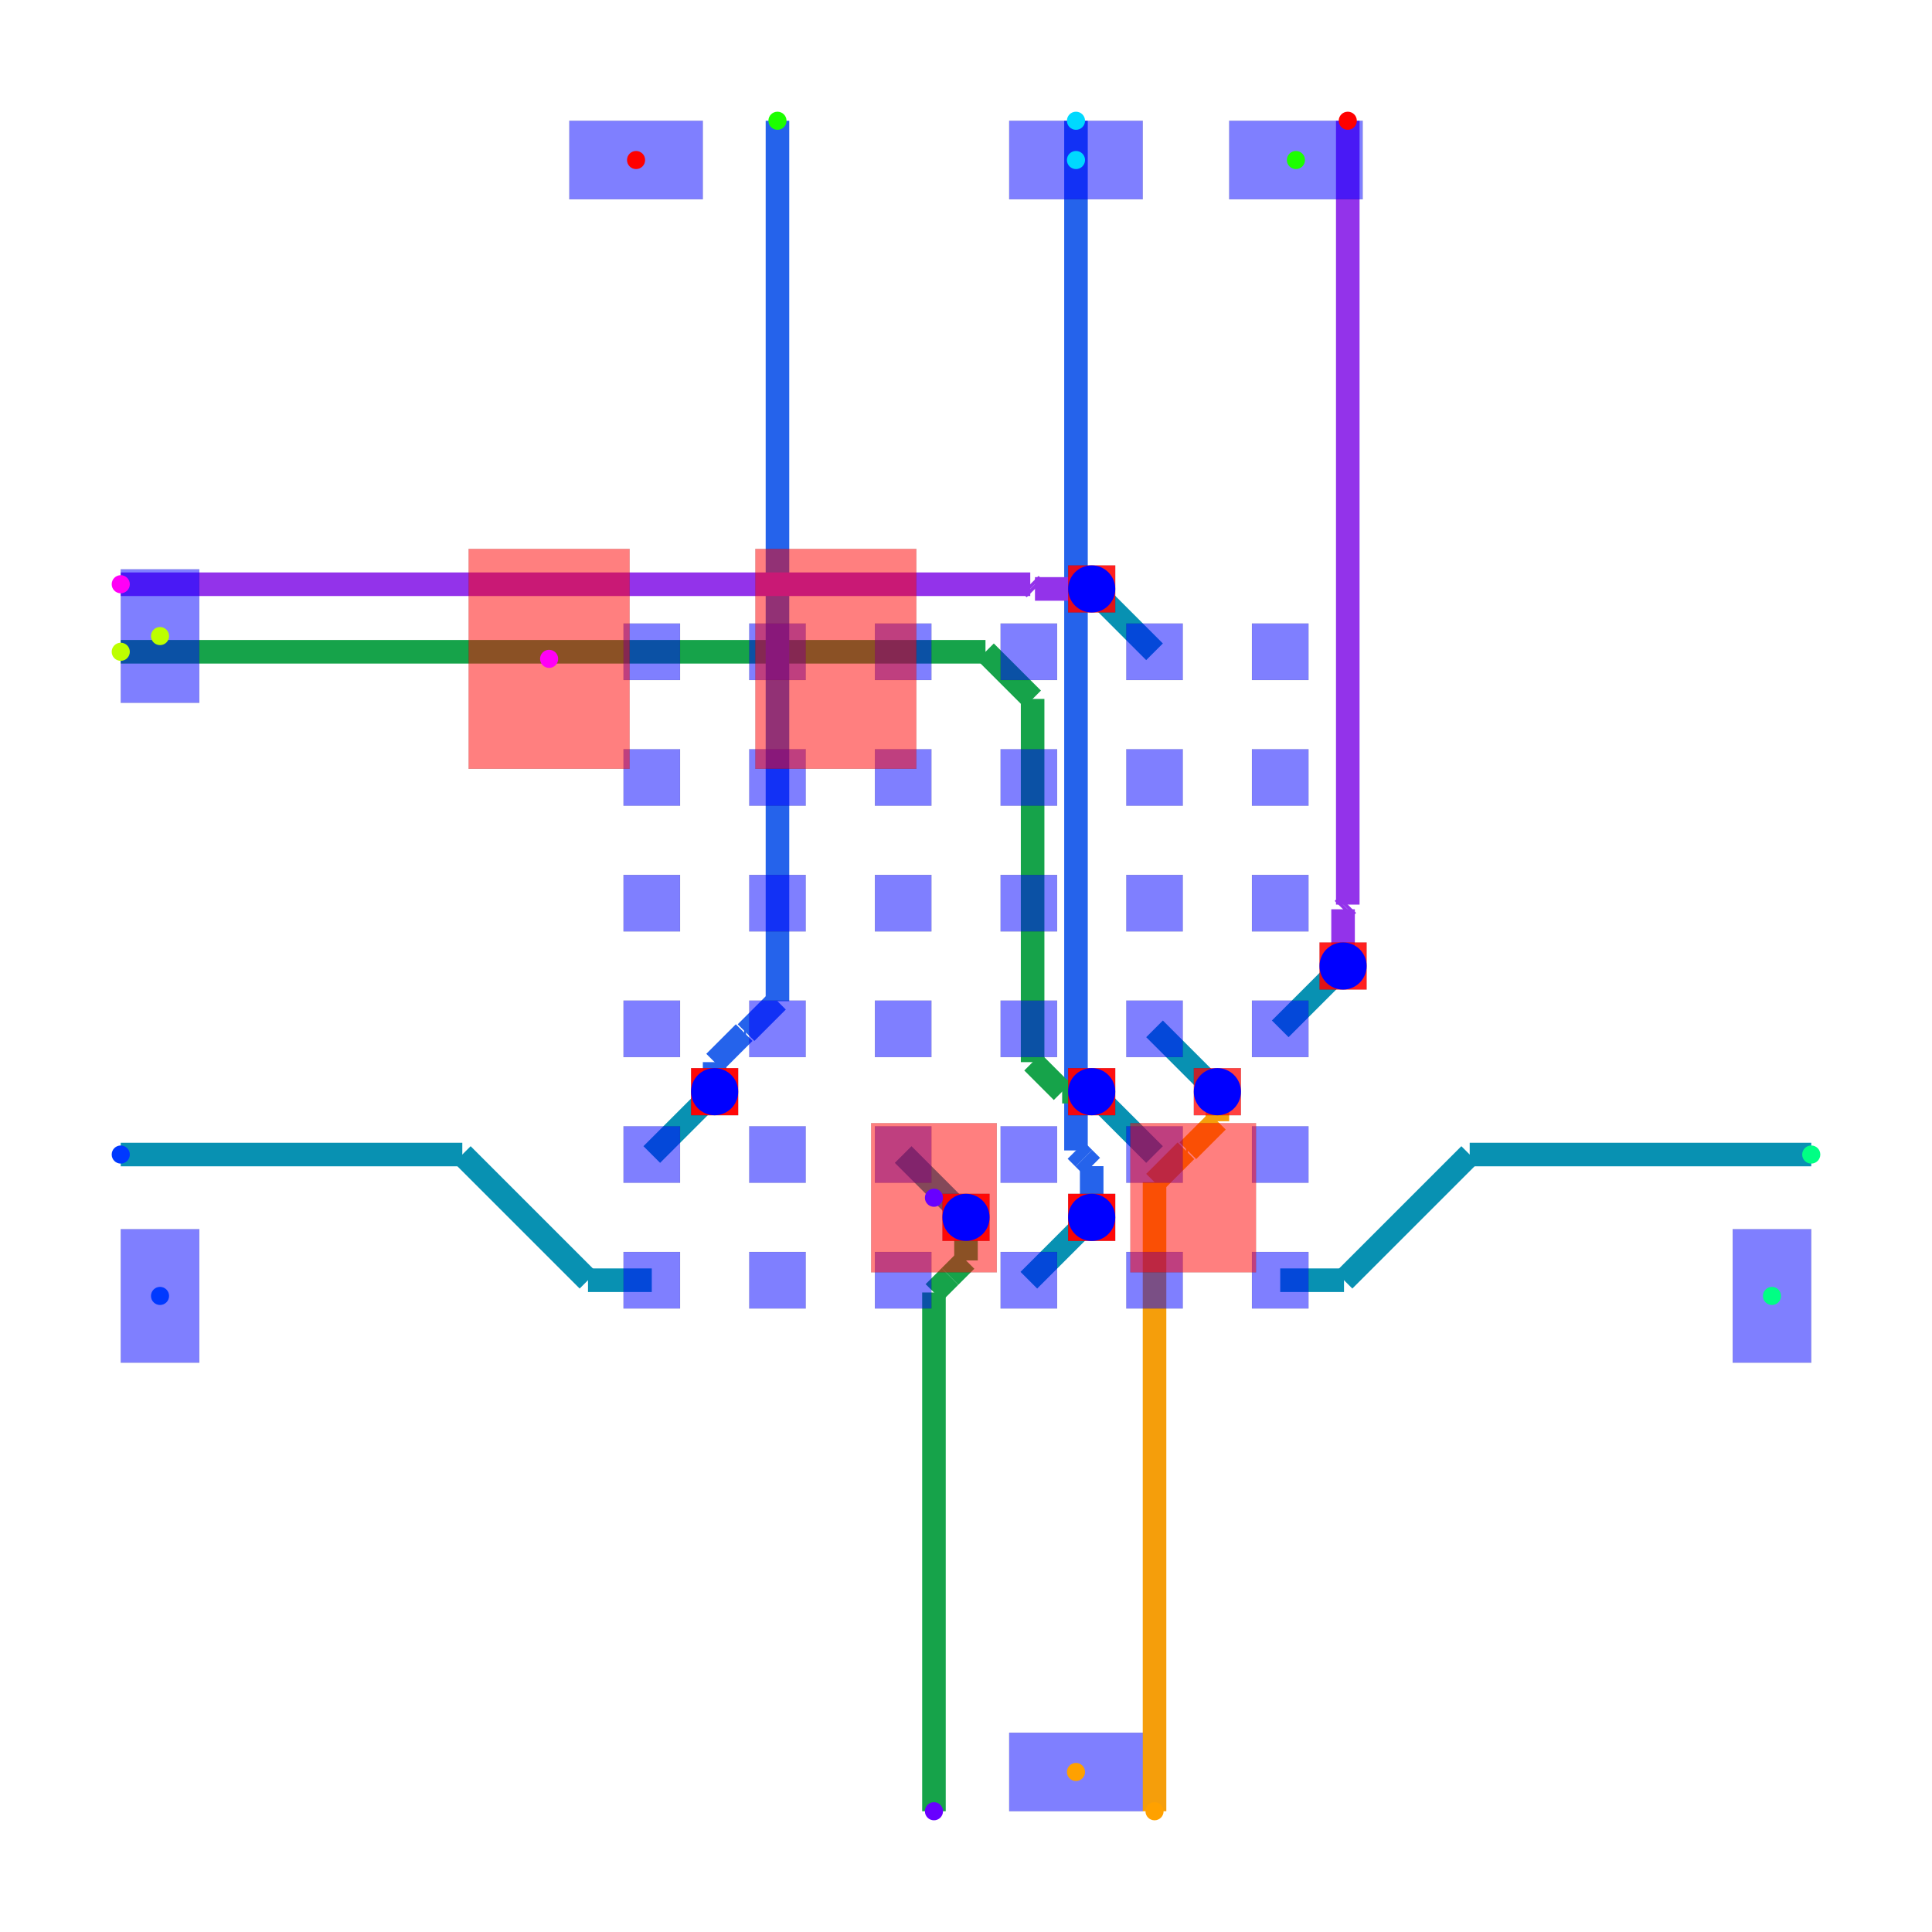
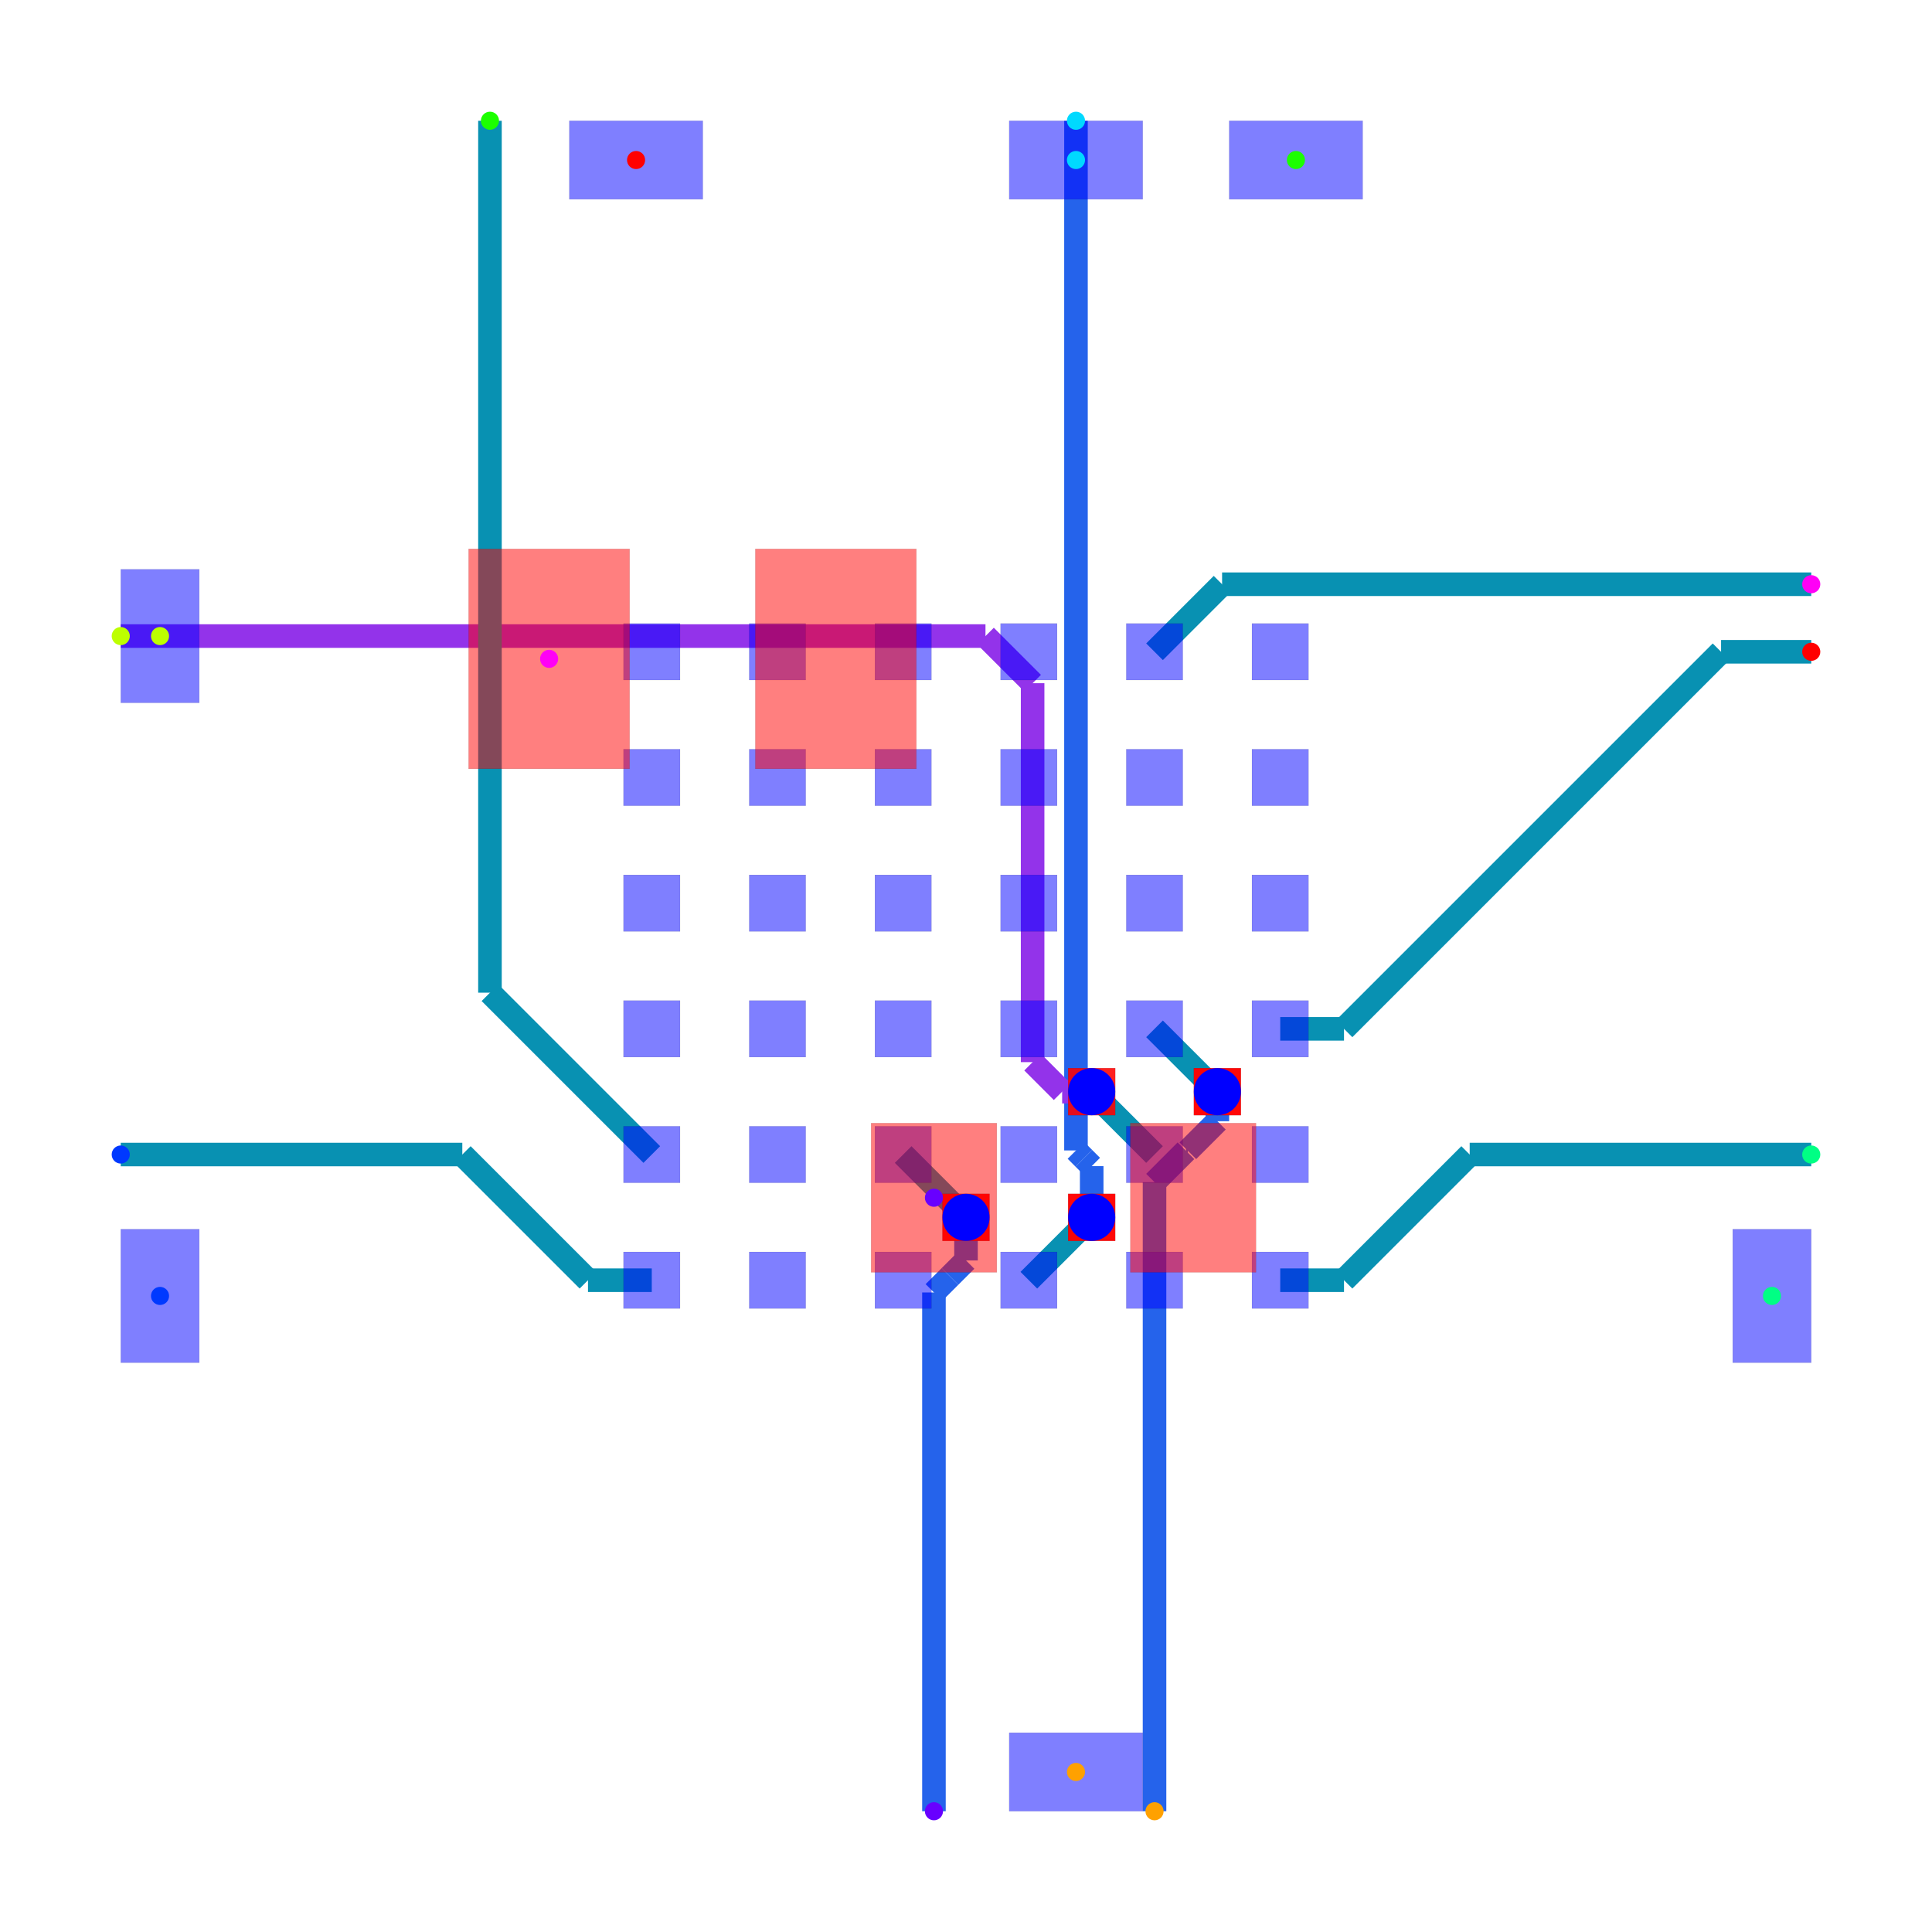
<svg xmlns="http://www.w3.org/2000/svg" width="640" height="640" viewBox="0 0 640 640">
  <rect width="100%" height="100%" fill="white" />
  <g>
    <polyline data-points="0.4,-2 0.8,-1.6" data-type="line" data-label="" points="340.818,424.089 361.636,403.271" fill="none" stroke="#0891b2" stroke-linejoin="round" stroke-width="7.807" />
  </g>
  <g>
    <polyline data-points="0.8,-1.6 0.8,-1.2740000000000002" data-type="line" data-label="" points="361.636,403.271 361.636,386.305" fill="none" stroke="#2563eb" stroke-linejoin="round" stroke-width="7.807" />
  </g>
  <g>
    <polyline data-points="0.8,-1.2740000000000002 0.75,-1.2240000000000002" data-type="line" data-label="" points="361.636,386.305 359.033,383.703" fill="none" stroke="#2563eb" stroke-linejoin="round" stroke-width="7.807" />
  </g>
  <g>
    <polyline data-points="0.75,-1.2240000000000002 0.75,-1.2240000000000002" data-type="line" data-label="" points="359.033,383.703 359.033,383.703" fill="none" stroke="#2563eb" stroke-linejoin="round" stroke-width="7.807" />
  </g>
  <g>
    <polyline data-points="0.75,-1.2240000000000002 0.7,-1.1740000000000002" data-type="line" data-label="" points="359.033,383.703 356.431,381.1" fill="none" stroke="#2563eb" stroke-linejoin="round" stroke-width="7.807" />
  </g>
  <g>
    <polyline data-points="0.7,-1.1740000000000002 0.7,5.38" data-type="line" data-label="" points="356.431,381.1 356.431,40" fill="none" stroke="#2563eb" stroke-linejoin="round" stroke-width="7.807" />
  </g>
  <g>
+     <polyline data-points="1.2,-1.2 0.8,-0.8" data-type="line" data-label="" points="382.454,382.454 361.636,361.636" fill="none" stroke="#0891b2" stroke-linejoin="round" stroke-width="7.807" />
+   </g>
+   <g>
+     <polyline data-points="0.8,-0.8 0.6120000000000001,-0.8" data-type="line" data-label="" points="361.636,361.636 351.851,361.636" fill="none" stroke="#9333ea" stroke-linejoin="round" stroke-width="7.807" />
+   </g>
+   <g>
+     <polyline data-points="0.6120000000000001,-0.8 0.42400000000000004,-0.6120000000000001" data-type="line" data-label="" points="351.851,361.636 342.067,351.851" fill="none" stroke="#9333ea" stroke-linejoin="round" stroke-width="7.807" />
+   </g>
+   <g>
+     <polyline data-points="0.42400000000000004,-0.6120000000000001 0.42400000000000004,1.8" data-type="line" data-label="" points="342.067,351.851 342.067,226.32" fill="none" stroke="#9333ea" stroke-linejoin="round" stroke-width="7.807" />
+   </g>
+   <g>
+     <polyline data-points="0.42400000000000004,1.8 0.12400000000000005,2.1" data-type="line" data-label="" points="342.067,226.32 326.454,210.706" fill="none" stroke="#9333ea" stroke-linejoin="round" stroke-width="7.807" />
+   </g>
+   <g>
+     <polyline data-points="0.12400000000000005,2.1 -5.38,2.1" data-type="line" data-label="" points="326.454,210.706 40,210.706" fill="none" stroke="#9333ea" stroke-linejoin="round" stroke-width="7.807" />
+   </g>
+   <g>
+     <polyline data-points="-2,-1.2 -3.03,-0.17000000000000015" data-type="line" data-label="" points="215.911,382.454 162.305,328.848" fill="none" stroke="#0891b2" stroke-linejoin="round" stroke-width="7.807" />
+   </g>
+   <g>
+     <polyline data-points="-3.03,-0.17000000000000015 -3.03,5.38" data-type="line" data-label="" points="162.305,328.848 162.305,40" fill="none" stroke="#0891b2" stroke-linejoin="round" stroke-width="7.807" />
+   </g>
+   <g>
+     <polyline data-points="1.2,2 1.6300000000000006,2.4300000000000006" data-type="line" data-label="" points="382.454,215.911 404.833,193.532" fill="none" stroke="#0891b2" stroke-linejoin="round" stroke-width="7.807" />
+   </g>
+   <g>
+     <polyline data-points="1.6300000000000006,2.4300000000000006 5.38,2.4300000000000006" data-type="line" data-label="" points="404.833,193.532 600,193.532" fill="none" stroke="#0891b2" stroke-linejoin="round" stroke-width="7.807" />
+   </g>
+   <g>
+     <polyline data-points="2,-0.4 2.406,-0.4" data-type="line" data-label="" points="424.089,340.818 445.219,340.818" fill="none" stroke="#0891b2" stroke-linejoin="round" stroke-width="7.807" />
+   </g>
+   <g>
+     <polyline data-points="2.406,-0.4 4.806,2" data-type="line" data-label="" points="445.219,340.818 570.126,215.911" fill="none" stroke="#0891b2" stroke-linejoin="round" stroke-width="7.807" />
+   </g>
+   <g>
+     <polyline data-points="4.806,2 5.38,2" data-type="line" data-label="" points="570.126,215.911 600,215.911" fill="none" stroke="#0891b2" stroke-linejoin="round" stroke-width="7.807" />
+   </g>
+   <g>
+     <polyline data-points="1.2,-0.4 1.5999999999999999,-0.8" data-type="line" data-label="" points="382.454,340.818 403.271,361.636" fill="none" stroke="#0891b2" stroke-linejoin="round" stroke-width="7.807" />
+   </g>
+   <g>
+     <polyline data-points="1.5999999999999999,-0.8 1.5999999999999999,-0.9880000000000001" data-type="line" data-label="" points="403.271,361.636 403.271,371.42" fill="none" stroke="#2563eb" stroke-linejoin="round" stroke-width="7.807" />
+   </g>
+   <g>
+     <polyline data-points="1.5999999999999999,-0.9880000000000001 1.412,-1.1760000000000002" data-type="line" data-label="" points="403.271,371.42 393.487,381.204" fill="none" stroke="#2563eb" stroke-linejoin="round" stroke-width="7.807" />
+   </g>
+   <g>
+     <polyline data-points="1.412,-1.1760000000000002 1.4,-1.1760000000000002" data-type="line" data-label="" points="393.487,381.204 392.862,381.204" fill="none" stroke="#2563eb" stroke-linejoin="round" stroke-width="7.807" />
+   </g>
+   <g>
+     <polyline data-points="1.4,-1.1760000000000002 1.2,-1.3760000000000001" data-type="line" data-label="" points="392.862,381.204 382.454,391.613" fill="none" stroke="#2563eb" stroke-linejoin="round" stroke-width="7.807" />
+   </g>
+   <g>
+     <polyline data-points="1.2,-1.3760000000000001 1.2,-5.38" data-type="line" data-label="" points="382.454,391.613 382.454,600" fill="none" stroke="#2563eb" stroke-linejoin="round" stroke-width="7.807" />
+   </g>
+   <g>
    <polyline data-points="-0.4,-1.2 -5.551115123125783e-17,-1.5999999999999999" data-type="line" data-label="" points="299.182,382.454 320,403.271" fill="none" stroke="#0891b2" stroke-linejoin="round" stroke-width="7.807" />
  </g>
  <g>
-     <polyline data-points="-5.551115123125783e-17,-1.5999999999999999 -5.551115123125783e-17,-1.874" data-type="line" data-label="" points="320,403.271 320,417.532" fill="none" stroke="#16a34a" stroke-linejoin="round" stroke-width="7.807" />
-   </g>
-   <g>
-     <polyline data-points="-5.551115123125783e-17,-1.874 -0.10200000000000001,-1.976" data-type="line" data-label="" points="320,417.532 314.691,422.84" fill="none" stroke="#16a34a" stroke-linejoin="round" stroke-width="7.807" />
-   </g>
-   <g>
-     <polyline data-points="-0.10200000000000001,-1.976 -0.10200000000000001,-1.976" data-type="line" data-label="" points="314.691,422.84 314.691,422.84" fill="none" stroke="#16a34a" stroke-linejoin="round" stroke-width="7.807" />
-   </g>
-   <g>
-     <polyline data-points="-0.10200000000000001,-1.976 -0.20399999999999996,-2.078" data-type="line" data-label="" points="314.691,422.84 309.383,428.149" fill="none" stroke="#16a34a" stroke-linejoin="round" stroke-width="7.807" />
-   </g>
-   <g>
-     <polyline data-points="-0.20399999999999996,-2.078 -0.20399999999999996,-5.38" data-type="line" data-label="" points="309.383,428.149 309.383,600" fill="none" stroke="#16a34a" stroke-linejoin="round" stroke-width="7.807" />
-   </g>
-   <g>
-     <polyline data-points="1.2,-1.2 0.8,-0.8" data-type="line" data-label="" points="382.454,382.454 361.636,361.636" fill="none" stroke="#0891b2" stroke-linejoin="round" stroke-width="7.807" />
-   </g>
-   <g>
-     <polyline data-points="0.8,-0.8 0.6120000000000001,-0.8" data-type="line" data-label="" points="361.636,361.636 351.851,361.636" fill="none" stroke="#16a34a" stroke-linejoin="round" stroke-width="7.807" />
-   </g>
-   <g>
-     <polyline data-points="0.6120000000000001,-0.8 0.42400000000000004,-0.6120000000000001" data-type="line" data-label="" points="351.851,361.636 342.067,351.851" fill="none" stroke="#16a34a" stroke-linejoin="round" stroke-width="7.807" />
-   </g>
-   <g>
-     <polyline data-points="0.42400000000000004,-0.6120000000000001 0.42400000000000004,1.7" data-type="line" data-label="" points="342.067,351.851 342.067,231.524" fill="none" stroke="#16a34a" stroke-linejoin="round" stroke-width="7.807" />
-   </g>
-   <g>
-     <polyline data-points="0.42400000000000004,1.7 0.12400000000000005,2" data-type="line" data-label="" points="342.067,231.524 326.454,215.911" fill="none" stroke="#16a34a" stroke-linejoin="round" stroke-width="7.807" />
-   </g>
-   <g>
-     <polyline data-points="0.12400000000000005,2 -5.38,2" data-type="line" data-label="" points="326.454,215.911 40,215.911" fill="none" stroke="#16a34a" stroke-linejoin="round" stroke-width="7.807" />
-   </g>
-   <g>
-     <polyline data-points="-2,-1.2 -1.6,-0.8" data-type="line" data-label="" points="215.911,382.454 236.729,361.636" fill="none" stroke="#0891b2" stroke-linejoin="round" stroke-width="7.807" />
-   </g>
-   <g>
-     <polyline data-points="-1.6,-0.8 -1.6,-0.6120000000000001" data-type="line" data-label="" points="236.729,361.636 236.729,351.851" fill="none" stroke="#2563eb" stroke-linejoin="round" stroke-width="7.807" />
-   </g>
-   <g>
-     <polyline data-points="-1.6,-0.6120000000000001 -1.4120000000000001,-0.42400000000000004" data-type="line" data-label="" points="236.729,351.851 246.513,342.067" fill="none" stroke="#2563eb" stroke-linejoin="round" stroke-width="7.807" />
-   </g>
-   <g>
-     <polyline data-points="-1.4120000000000001,-0.42400000000000004 -1.4,-0.42400000000000004" data-type="line" data-label="" points="246.513,342.067 247.138,342.067" fill="none" stroke="#2563eb" stroke-linejoin="round" stroke-width="7.807" />
-   </g>
-   <g>
-     <polyline data-points="-1.4,-0.42400000000000004 -1.2,-0.22399999999999998" data-type="line" data-label="" points="247.138,342.067 257.546,331.658" fill="none" stroke="#2563eb" stroke-linejoin="round" stroke-width="7.807" />
-   </g>
-   <g>
-     <polyline data-points="-1.2,-0.22399999999999998 -1.2,5.38" data-type="line" data-label="" points="257.546,331.658 257.546,40" fill="none" stroke="#2563eb" stroke-linejoin="round" stroke-width="7.807" />
-   </g>
-   <g>
-     <polyline data-points="1.2,2 0.8,2.4" data-type="line" data-label="" points="382.454,215.911 361.636,195.093" fill="none" stroke="#0891b2" stroke-linejoin="round" stroke-width="7.807" />
-   </g>
-   <g>
-     <polyline data-points="0.8,2.4 0.4390000000000004,2.4" data-type="line" data-label="" points="361.636,195.093 342.848,195.093" fill="none" stroke="#9333ea" stroke-linejoin="round" stroke-width="7.807" />
-   </g>
-   <g>
-     <polyline data-points="0.4390000000000004,2.4 0.42400000000000004,2.415" data-type="line" data-label="" points="342.848,195.093 342.067,194.312" fill="none" stroke="#9333ea" stroke-linejoin="round" stroke-width="7.807" />
-   </g>
-   <g>
-     <polyline data-points="0.42400000000000004,2.415 0.42400000000000004,2.415" data-type="line" data-label="" points="342.067,194.312 342.067,194.312" fill="none" stroke="#9333ea" stroke-linejoin="round" stroke-width="7.807" />
-   </g>
-   <g>
-     <polyline data-points="0.42400000000000004,2.415 0.4089999999999997,2.4300000000000006" data-type="line" data-label="" points="342.067,194.312 341.286,193.532" fill="none" stroke="#9333ea" stroke-linejoin="round" stroke-width="7.807" />
-   </g>
-   <g>
-     <polyline data-points="0.4089999999999997,2.4300000000000006 -5.38,2.4300000000000006" data-type="line" data-label="" points="341.286,193.532 40,193.532" fill="none" stroke="#9333ea" stroke-linejoin="round" stroke-width="7.807" />
-   </g>
-   <g>
-     <polyline data-points="2,-0.4 2.4,-5.551115123125783e-17" data-type="line" data-label="" points="424.089,340.818 444.907,320" fill="none" stroke="#0891b2" stroke-linejoin="round" stroke-width="7.807" />
-   </g>
-   <g>
-     <polyline data-points="2.4,-5.551115123125783e-17 2.4,0.3609999999999996" data-type="line" data-label="" points="444.907,320 444.907,301.212" fill="none" stroke="#9333ea" stroke-linejoin="round" stroke-width="7.807" />
-   </g>
-   <g>
-     <polyline data-points="2.4,0.3609999999999996 2.415,0.37599999999999995" data-type="line" data-label="" points="444.907,301.212 445.688,300.431" fill="none" stroke="#9333ea" stroke-linejoin="round" stroke-width="7.807" />
-   </g>
-   <g>
-     <polyline data-points="2.415,0.37599999999999995 2.415,0.37599999999999995" data-type="line" data-label="" points="445.688,300.431 445.688,300.431" fill="none" stroke="#9333ea" stroke-linejoin="round" stroke-width="7.807" />
-   </g>
-   <g>
-     <polyline data-points="2.415,0.37599999999999995 2.4300000000000006,0.3910000000000003" data-type="line" data-label="" points="445.688,300.431 446.468,299.651" fill="none" stroke="#9333ea" stroke-linejoin="round" stroke-width="7.807" />
-   </g>
-   <g>
-     <polyline data-points="2.4300000000000006,0.3910000000000003 2.4300000000000006,5.38" data-type="line" data-label="" points="446.468,299.651 446.468,40" fill="none" stroke="#9333ea" stroke-linejoin="round" stroke-width="7.807" />
-   </g>
-   <g>
-     <polyline data-points="1.2,-0.4 1.5999999999999999,-0.8" data-type="line" data-label="" points="382.454,340.818 403.271,361.636" fill="none" stroke="#0891b2" stroke-linejoin="round" stroke-width="7.807" />
-   </g>
-   <g>
-     <polyline data-points="1.5999999999999999,-0.8 1.5999999999999999,-0.9880000000000001" data-type="line" data-label="" points="403.271,361.636 403.271,371.42" fill="none" stroke="#f59e0b" stroke-linejoin="round" stroke-width="7.807" />
-   </g>
-   <g>
-     <polyline data-points="1.5999999999999999,-0.9880000000000001 1.412,-1.1760000000000002" data-type="line" data-label="" points="403.271,371.42 393.487,381.204" fill="none" stroke="#f59e0b" stroke-linejoin="round" stroke-width="7.807" />
-   </g>
-   <g>
-     <polyline data-points="1.412,-1.1760000000000002 1.4,-1.1760000000000002" data-type="line" data-label="" points="393.487,381.204 392.862,381.204" fill="none" stroke="#f59e0b" stroke-linejoin="round" stroke-width="7.807" />
-   </g>
-   <g>
-     <polyline data-points="1.4,-1.1760000000000002 1.2,-1.3760000000000001" data-type="line" data-label="" points="392.862,381.204 382.454,391.613" fill="none" stroke="#f59e0b" stroke-linejoin="round" stroke-width="7.807" />
-   </g>
-   <g>
-     <polyline data-points="1.2,-1.3760000000000001 1.2,-5.38" data-type="line" data-label="" points="382.454,391.613 382.454,600" fill="none" stroke="#f59e0b" stroke-linejoin="round" stroke-width="7.807" />
+     <polyline data-points="-5.551115123125783e-17,-1.5999999999999999 -5.551115123125783e-17,-1.874" data-type="line" data-label="" points="320,403.271 320,417.532" fill="none" stroke="#2563eb" stroke-linejoin="round" stroke-width="7.807" />
+   </g>
+   <g>
+     <polyline data-points="-5.551115123125783e-17,-1.874 -0.10200000000000001,-1.976" data-type="line" data-label="" points="320,417.532 314.691,422.84" fill="none" stroke="#2563eb" stroke-linejoin="round" stroke-width="7.807" />
+   </g>
+   <g>
+     <polyline data-points="-0.10200000000000001,-1.976 -0.10200000000000001,-1.976" data-type="line" data-label="" points="314.691,422.84 314.691,422.84" fill="none" stroke="#2563eb" stroke-linejoin="round" stroke-width="7.807" />
+   </g>
+   <g>
+     <polyline data-points="-0.10200000000000001,-1.976 -0.20399999999999996,-2.078" data-type="line" data-label="" points="314.691,422.84 309.383,428.149" fill="none" stroke="#2563eb" stroke-linejoin="round" stroke-width="7.807" />
+   </g>
+   <g>
+     <polyline data-points="-0.20399999999999996,-2.078 -0.20399999999999996,-5.38" data-type="line" data-label="" points="309.383,428.149 309.383,600" fill="none" stroke="#2563eb" stroke-linejoin="round" stroke-width="7.807" />
  </g>
  <g>
    <polyline data-points="2,-2 2.406,-2" data-type="line" data-label="" points="424.089,424.089 445.219,424.089" fill="none" stroke="#0891b2" stroke-linejoin="round" stroke-width="7.807" />
  </g>
  <g>
    <polyline data-points="2.406,-2 3.2060000000000004,-1.2" data-type="line" data-label="" points="445.219,424.089 486.855,382.454" fill="none" stroke="#0891b2" stroke-linejoin="round" stroke-width="7.807" />
  </g>
  <g>
    <polyline data-points="3.2060000000000004,-1.2 5.38,-1.2" data-type="line" data-label="" points="486.855,382.454 600,382.454" fill="none" stroke="#0891b2" stroke-linejoin="round" stroke-width="7.807" />
  </g>
  <g>
    <polyline data-points="-2,-2 -2.406,-2" data-type="line" data-label="" points="215.911,424.089 194.781,424.089" fill="none" stroke="#0891b2" stroke-linejoin="round" stroke-width="7.807" />
  </g>
  <g>
    <polyline data-points="-2.406,-2 -3.2060000000000004,-1.2" data-type="line" data-label="" points="194.781,424.089 153.145,382.454" fill="none" stroke="#0891b2" stroke-linejoin="round" stroke-width="7.807" />
  </g>
  <g>
    <polyline data-points="-3.2060000000000004,-1.2 -5.38,-1.2" data-type="line" data-label="" points="153.145,382.454 40,382.454" fill="none" stroke="#0891b2" stroke-linejoin="round" stroke-width="7.807" />
  </g>
  <g>
    <rect data-type="rect" data-label="bottom" data-x="2" data-y="2" x="414.721" y="206.543" width="18.736" height="18.736" fill="rgba(0,0,255,0.5)" stroke="black" stroke-width="0.019" />
  </g>
  <g>
    <rect data-type="rect" data-label="bottom passive_conn_010" data-x="1.2" data-y="2" x="373.086" y="206.543" width="18.736" height="18.736" fill="rgba(0,0,255,0.5)" stroke="black" stroke-width="0.019" />
  </g>
  <g>
    <rect data-type="rect" data-label="bottom" data-x="0.4" data-y="2" x="331.45" y="206.543" width="18.736" height="18.736" fill="rgba(0,0,255,0.5)" stroke="black" stroke-width="0.019" />
  </g>
  <g>
    <rect data-type="rect" data-label="bottom" data-x="-0.4" data-y="2" x="289.814" y="206.543" width="18.736" height="18.736" fill="rgba(0,0,255,0.5)" stroke="black" stroke-width="0.019" />
  </g>
  <g>
    <rect data-type="rect" data-label="bottom" data-x="-1.2" data-y="2" x="248.178" y="206.543" width="18.736" height="18.736" fill="rgba(0,0,255,0.5)" stroke="black" stroke-width="0.019" />
  </g>
  <g>
    <rect data-type="rect" data-label="bottom" data-x="-2" data-y="2" x="206.543" y="206.543" width="18.736" height="18.736" fill="rgba(0,0,255,0.5)" stroke="black" stroke-width="0.019" />
  </g>
  <g>
    <rect data-type="rect" data-label="bottom" data-x="2" data-y="1.2" x="414.721" y="248.178" width="18.736" height="18.736" fill="rgba(0,0,255,0.5)" stroke="black" stroke-width="0.019" />
  </g>
  <g>
    <rect data-type="rect" data-label="bottom" data-x="1.2" data-y="1.2" x="373.086" y="248.178" width="18.736" height="18.736" fill="rgba(0,0,255,0.5)" stroke="black" stroke-width="0.019" />
  </g>
  <g>
    <rect data-type="rect" data-label="bottom" data-x="0.4" data-y="1.2" x="331.45" y="248.178" width="18.736" height="18.736" fill="rgba(0,0,255,0.5)" stroke="black" stroke-width="0.019" />
  </g>
  <g>
    <rect data-type="rect" data-label="bottom" data-x="-0.4" data-y="1.2" x="289.814" y="248.178" width="18.736" height="18.736" fill="rgba(0,0,255,0.5)" stroke="black" stroke-width="0.019" />
  </g>
  <g>
    <rect data-type="rect" data-label="bottom" data-x="-1.2" data-y="1.2" x="248.178" y="248.178" width="18.736" height="18.736" fill="rgba(0,0,255,0.5)" stroke="black" stroke-width="0.019" />
  </g>
  <g>
    <rect data-type="rect" data-label="bottom" data-x="-2" data-y="1.2" x="206.543" y="248.178" width="18.736" height="18.736" fill="rgba(0,0,255,0.5)" stroke="black" stroke-width="0.019" />
  </g>
  <g>
    <rect data-type="rect" data-label="bottom" data-x="2" data-y="0.4" x="414.721" y="289.814" width="18.736" height="18.736" fill="rgba(0,0,255,0.5)" stroke="black" stroke-width="0.019" />
  </g>
  <g>
    <rect data-type="rect" data-label="bottom" data-x="1.2" data-y="0.4" x="373.086" y="289.814" width="18.736" height="18.736" fill="rgba(0,0,255,0.5)" stroke="black" stroke-width="0.019" />
  </g>
  <g>
    <rect data-type="rect" data-label="bottom" data-x="0.4" data-y="0.4" x="331.45" y="289.814" width="18.736" height="18.736" fill="rgba(0,0,255,0.5)" stroke="black" stroke-width="0.019" />
  </g>
  <g>
    <rect data-type="rect" data-label="bottom" data-x="-0.4" data-y="0.4" x="289.814" y="289.814" width="18.736" height="18.736" fill="rgba(0,0,255,0.5)" stroke="black" stroke-width="0.019" />
  </g>
  <g>
    <rect data-type="rect" data-label="bottom" data-x="-1.2" data-y="0.4" x="248.178" y="289.814" width="18.736" height="18.736" fill="rgba(0,0,255,0.5)" stroke="black" stroke-width="0.019" />
  </g>
  <g>
    <rect data-type="rect" data-label="bottom" data-x="-2" data-y="0.4" x="206.543" y="289.814" width="18.736" height="18.736" fill="rgba(0,0,255,0.5)" stroke="black" stroke-width="0.019" />
  </g>
  <g>
    <rect data-type="rect" data-label="bottom bga_conn_001" data-x="2" data-y="-0.4" x="414.721" y="331.45" width="18.736" height="18.736" fill="rgba(0,0,255,0.5)" stroke="black" stroke-width="0.019" />
  </g>
  <g>
    <rect data-type="rect" data-label="bottom bga_conn_002" data-x="1.2" data-y="-0.4" x="373.086" y="331.45" width="18.736" height="18.736" fill="rgba(0,0,255,0.5)" stroke="black" stroke-width="0.019" />
  </g>
  <g>
    <rect data-type="rect" data-label="bottom" data-x="0.4" data-y="-0.4" x="331.45" y="331.45" width="18.736" height="18.736" fill="rgba(0,0,255,0.5)" stroke="black" stroke-width="0.019" />
  </g>
  <g>
    <rect data-type="rect" data-label="bottom" data-x="-0.4" data-y="-0.4" x="289.814" y="331.45" width="18.736" height="18.736" fill="rgba(0,0,255,0.5)" stroke="black" stroke-width="0.019" />
  </g>
  <g>
    <rect data-type="rect" data-label="bottom" data-x="-1.2" data-y="-0.4" x="248.178" y="331.45" width="18.736" height="18.736" fill="rgba(0,0,255,0.5)" stroke="black" stroke-width="0.019" />
  </g>
  <g>
    <rect data-type="rect" data-label="bottom" data-x="-2" data-y="-0.4" x="206.543" y="331.45" width="18.736" height="18.736" fill="rgba(0,0,255,0.5)" stroke="black" stroke-width="0.019" />
  </g>
  <g>
    <rect data-type="rect" data-label="bottom" data-x="2" data-y="-1.2" x="414.721" y="373.086" width="18.736" height="18.736" fill="rgba(0,0,255,0.5)" stroke="black" stroke-width="0.019" />
  </g>
  <g>
    <rect data-type="rect" data-label="bottom bga_conn_003" data-x="1.2" data-y="-1.2" x="373.086" y="373.086" width="18.736" height="18.736" fill="rgba(0,0,255,0.5)" stroke="black" stroke-width="0.019" />
  </g>
  <g>
    <rect data-type="rect" data-label="bottom" data-x="0.4" data-y="-1.2" x="331.45" y="373.086" width="18.736" height="18.736" fill="rgba(0,0,255,0.5)" stroke="black" stroke-width="0.019" />
  </g>
  <g>
    <rect data-type="rect" data-label="bottom passive_conn_008" data-x="-0.4" data-y="-1.2" x="289.814" y="373.086" width="18.736" height="18.736" fill="rgba(0,0,255,0.5)" stroke="black" stroke-width="0.019" />
  </g>
  <g>
    <rect data-type="rect" data-label="bottom" data-x="-1.2" data-y="-1.2" x="248.178" y="373.086" width="18.736" height="18.736" fill="rgba(0,0,255,0.5)" stroke="black" stroke-width="0.019" />
  </g>
  <g>
    <rect data-type="rect" data-label="bottom bga_conn_004" data-x="-2" data-y="-1.2" x="206.543" y="373.086" width="18.736" height="18.736" fill="rgba(0,0,255,0.5)" stroke="black" stroke-width="0.019" />
  </g>
  <g>
    <rect data-type="rect" data-label="bottom bga_conn_005" data-x="2" data-y="-2" x="414.721" y="414.721" width="18.736" height="18.736" fill="rgba(0,0,255,0.5)" stroke="black" stroke-width="0.019" />
  </g>
  <g>
    <rect data-type="rect" data-label="bottom" data-x="1.2" data-y="-2" x="373.086" y="414.721" width="18.736" height="18.736" fill="rgba(0,0,255,0.5)" stroke="black" stroke-width="0.019" />
  </g>
  <g>
    <rect data-type="rect" data-label="bottom bga_conn_006" data-x="0.4" data-y="-2" x="331.45" y="414.721" width="18.736" height="18.736" fill="rgba(0,0,255,0.5)" stroke="black" stroke-width="0.019" />
  </g>
  <g>
    <rect data-type="rect" data-label="bottom" data-x="-0.4" data-y="-2" x="289.814" y="414.721" width="18.736" height="18.736" fill="rgba(0,0,255,0.5)" stroke="black" stroke-width="0.019" />
  </g>
  <g>
    <rect data-type="rect" data-label="bottom" data-x="-1.2" data-y="-2" x="248.178" y="414.721" width="18.736" height="18.736" fill="rgba(0,0,255,0.5)" stroke="black" stroke-width="0.019" />
  </g>
  <g>
    <rect data-type="rect" data-label="bottom bga_conn_007" data-x="-2" data-y="-2" x="206.543" y="414.721" width="18.736" height="18.736" fill="rgba(0,0,255,0.5)" stroke="black" stroke-width="0.019" />
  </g>
  <g>
    <rect data-type="rect" data-label="bottom bga_conn_001" data-x="-2.1" data-y="5.13" x="188.587" y="40" width="44.238" height="26.022" fill="rgba(0,0,255,0.5)" stroke="black" stroke-width="0.019" />
  </g>
  <g>
    <rect data-type="rect" data-label="bottom bga_conn_002" data-x="0.7" data-y="-5.13" x="334.312" y="573.978" width="44.238" height="26.022" fill="rgba(0,0,255,0.5)" stroke="black" stroke-width="0.019" />
  </g>
  <g>
    <rect data-type="rect" data-label="bottom bga_conn_003" data-x="-5.13" data-y="2.1" x="40" y="188.587" width="26.022" height="44.238" fill="rgba(0,0,255,0.5)" stroke="black" stroke-width="0.019" />
  </g>
  <g>
    <rect data-type="rect" data-label="bottom bga_conn_004" data-x="2.1" data-y="5.13" x="407.175" y="40" width="44.238" height="26.022" fill="rgba(0,0,255,0.5)" stroke="black" stroke-width="0.019" />
  </g>
  <g>
    <rect data-type="rect" data-label="bottom bga_conn_005" data-x="5.13" data-y="-2.1" x="573.978" y="407.175" width="26.022" height="44.238" fill="rgba(0,0,255,0.5)" stroke="black" stroke-width="0.019" />
  </g>
  <g>
    <rect data-type="rect" data-label="bottom bga_conn_006" data-x="0.7" data-y="5.13" x="334.312" y="40" width="44.238" height="26.022" fill="rgba(0,0,255,0.5)" stroke="black" stroke-width="0.019" />
  </g>
  <g>
    <rect data-type="rect" data-label="bottom bga_conn_007" data-x="-5.13" data-y="-2.1" x="40" y="407.175" width="26.022" height="44.238" fill="rgba(0,0,255,0.5)" stroke="black" stroke-width="0.019" />
  </g>
  <g>
    <rect data-type="rect" data-label="top passive_conn_008" data-x="-0.20399999999999996" data-y="-1.475" x="288.565" y="372.045" width="41.636" height="49.442" fill="rgba(255,0,0,0.5)" stroke="black" stroke-width="0.019" />
  </g>
  <g>
    <rect data-type="rect" data-label="top bga_conn_005" data-x="1.446" data-y="-1.475" x="374.439" y="372.045" width="41.636" height="49.442" fill="rgba(255,0,0,0.5)" stroke="black" stroke-width="0.019" />
  </g>
  <g>
    <rect data-type="rect" data-label="top passive_conn_010" data-x="-2.6535" data-y="1.955" x="155.227" y="181.822" width="53.346" height="72.862" fill="rgba(255,0,0,0.5)" stroke="black" stroke-width="0.019" />
  </g>
  <g>
    <rect data-type="rect" data-label="top bga_conn_006" data-x="-0.8285000000000001" data-y="1.955" x="250.208" y="181.822" width="53.346" height="72.862" fill="rgba(255,0,0,0.5)" stroke="black" stroke-width="0.019" />
  </g>
  <g>
    <rect data-type="rect" data-label="inner1 bga_conn_006 inner2 bga_conn_006 inner3 bga_conn_006 inner4 bga_conn_006 bottom bga_conn_006" data-x="0.8" data-y="-1.6" x="353.829" y="395.465" width="15.613" height="15.613" fill="rgba(255,0,0,0.969)" stroke="black" stroke-width="0.019" />
  </g>
  <g>
-     <rect data-type="rect" data-label="inner2 passive_conn_008 inner3 passive_conn_008 inner4 passive_conn_008 bottom passive_conn_008" data-x="-5.551115123125783e-17" data-y="-1.5999999999999999" x="312.193" y="395.465" width="15.613" height="15.613" fill="rgba(255,0,0,0.938)" stroke="black" stroke-width="0.019" />
-   </g>
-   <g>
-     <rect data-type="rect" data-label="inner2 bga_conn_003 inner3 bga_conn_003 inner4 bga_conn_003 bottom bga_conn_003" data-x="0.8" data-y="-0.8" x="353.829" y="353.829" width="15.613" height="15.613" fill="rgba(255,0,0,0.938)" stroke="black" stroke-width="0.019" />
-   </g>
-   <g>
-     <rect data-type="rect" data-label="inner1 bga_conn_004 inner2 bga_conn_004 inner3 bga_conn_004 inner4 bga_conn_004 bottom bga_conn_004" data-x="-1.6" data-y="-0.8" x="228.922" y="353.829" width="15.613" height="15.613" fill="rgba(255,0,0,0.969)" stroke="black" stroke-width="0.019" />
-   </g>
-   <g>
-     <rect data-type="rect" data-label="inner3 passive_conn_010 inner4 passive_conn_010 bottom passive_conn_010" data-x="0.8" data-y="2.4" x="353.829" y="187.286" width="15.613" height="15.613" fill="rgba(255,0,0,0.875)" stroke="black" stroke-width="0.019" />
-   </g>
-   <g>
-     <rect data-type="rect" data-label="inner3 bga_conn_001 inner4 bga_conn_001 bottom bga_conn_001" data-x="2.4" data-y="-5.551115123125783e-17" x="437.1" y="312.193" width="15.613" height="15.613" fill="rgba(255,0,0,0.875)" stroke="black" stroke-width="0.019" />
-   </g>
-   <g>
-     <rect data-type="rect" data-label="inner4 bga_conn_002 bottom bga_conn_002" data-x="1.5999999999999999" data-y="-0.8" x="395.465" y="353.829" width="15.613" height="15.613" fill="rgba(255,0,0,0.75)" stroke="black" stroke-width="0.019" />
+     <rect data-type="rect" data-label="inner3 bga_conn_003 inner4 bga_conn_003 bottom bga_conn_003" data-x="0.8" data-y="-0.8" x="353.829" y="353.829" width="15.613" height="15.613" fill="rgba(255,0,0,0.875)" stroke="black" stroke-width="0.019" />
+   </g>
+   <g>
+     <rect data-type="rect" data-label="inner1 bga_conn_002 inner2 bga_conn_002 inner3 bga_conn_002 inner4 bga_conn_002 bottom bga_conn_002" data-x="1.5999999999999999" data-y="-0.8" x="395.465" y="353.829" width="15.613" height="15.613" fill="rgba(255,0,0,0.969)" stroke="black" stroke-width="0.019" />
+   </g>
+   <g>
+     <rect data-type="rect" data-label="inner1 passive_conn_008 inner2 passive_conn_008 inner3 passive_conn_008 inner4 passive_conn_008 bottom passive_conn_008" data-x="-5.551115123125783e-17" data-y="-1.5999999999999999" x="312.193" y="395.465" width="15.613" height="15.613" fill="rgba(255,0,0,0.969)" stroke="black" stroke-width="0.019" />
  </g>
  <circle data-type="circle" data-label="" data-x="0.8" data-y="-1.6" cx="361.636" cy="403.271" r="7.807" fill="blue" stroke="none" stroke-width="0.019" />
+   <circle data-type="circle" data-label="" data-x="0.8" data-y="-0.8" cx="361.636" cy="361.636" r="7.807" fill="blue" stroke="none" stroke-width="0.019" />
+   <circle data-type="circle" data-label="" data-x="1.5999999999999999" data-y="-0.8" cx="403.271" cy="361.636" r="7.807" fill="blue" stroke="none" stroke-width="0.019" />
  <circle data-type="circle" data-label="" data-x="-5.551115123125783e-17" data-y="-1.5999999999999999" cx="320" cy="403.271" r="7.807" fill="blue" stroke="none" stroke-width="0.019" />
-   <circle data-type="circle" data-label="" data-x="0.8" data-y="-0.8" cx="361.636" cy="361.636" r="7.807" fill="blue" stroke="none" stroke-width="0.019" />
-   <circle data-type="circle" data-label="" data-x="-1.6" data-y="-0.8" cx="236.729" cy="361.636" r="7.807" fill="blue" stroke="none" stroke-width="0.019" />
-   <circle data-type="circle" data-label="" data-x="0.8" data-y="2.4" cx="361.636" cy="195.093" r="7.807" fill="blue" stroke="none" stroke-width="0.019" />
-   <circle data-type="circle" data-label="" data-x="2.4" data-y="-5.551115123125783e-17" cx="444.907" cy="320" r="7.807" fill="blue" stroke="none" stroke-width="0.019" />
-   <circle data-type="circle" data-label="" data-x="1.5999999999999999" data-y="-0.8" cx="403.271" cy="361.636" r="7.807" fill="blue" stroke="none" stroke-width="0.019" />
-   <g>
-     <circle data-type="point" data-label="bga_conn_001 bga_conn_001 inner3" data-x="2.4300000000000006" data-y="5.38" cx="446.468" cy="40" r="3" fill="hsl(0, 100%, 50%)" />
+   <g>
+     <circle data-type="point" data-label="bga_conn_001 bga_conn_001 bottom" data-x="5.38" data-y="2" cx="600" cy="215.911" r="3" fill="hsl(0, 100%, 50%)" />
  </g>
  <g>
    <circle data-type="point" data-label="bga_conn_001 bga_conn_001 bottom" data-x="-2.1" data-y="5.13" cx="210.706" cy="53.011" r="3" fill="hsl(0, 100%, 50%)" />
  </g>
  <g>
-     <circle data-type="point" data-label="bga_conn_002 bga_conn_002 inner4" data-x="1.2" data-y="-5.38" cx="382.454" cy="600" r="3" fill="hsl(37.778, 100%, 50%)" />
+     <circle data-type="point" data-label="bga_conn_002 bga_conn_002 inner1" data-x="1.2" data-y="-5.38" cx="382.454" cy="600" r="3" fill="hsl(37.778, 100%, 50%)" />
  </g>
  <g>
    <circle data-type="point" data-label="bga_conn_002 bga_conn_002 bottom" data-x="0.7" data-y="-5.13" cx="356.431" cy="586.989" r="3" fill="hsl(37.778, 100%, 50%)" />
  </g>
  <g>
-     <circle data-type="point" data-label="bga_conn_003 bga_conn_003 inner2" data-x="-5.38" data-y="2" cx="40" cy="215.911" r="3" fill="hsl(75.556, 100%, 50%)" />
+     <circle data-type="point" data-label="bga_conn_003 bga_conn_003 inner3" data-x="-5.38" data-y="2.1" cx="40" cy="210.706" r="3" fill="hsl(75.556, 100%, 50%)" />
  </g>
  <g>
    <circle data-type="point" data-label="bga_conn_003 bga_conn_003 bottom" data-x="-5.13" data-y="2.1" cx="53.011" cy="210.706" r="3" fill="hsl(75.556, 100%, 50%)" />
  </g>
  <g>
-     <circle data-type="point" data-label="bga_conn_004 bga_conn_004 inner1" data-x="-1.2" data-y="5.38" cx="257.546" cy="40" r="3" fill="hsl(113.333, 100%, 50%)" />
+     <circle data-type="point" data-label="bga_conn_004 bga_conn_004 bottom" data-x="-3.03" data-y="5.38" cx="162.305" cy="40" r="3" fill="hsl(113.333, 100%, 50%)" />
  </g>
  <g>
    <circle data-type="point" data-label="bga_conn_004 bga_conn_004 bottom" data-x="2.1" data-y="5.13" cx="429.294" cy="53.011" r="3" fill="hsl(113.333, 100%, 50%)" />
  </g>
  <g>
    <circle data-type="point" data-label="bga_conn_005 bga_conn_005 bottom" data-x="5.38" data-y="-1.2" cx="600" cy="382.454" r="3" fill="hsl(151.111, 100%, 50%)" />
  </g>
  <g>
    <circle data-type="point" data-label="bga_conn_005 bga_conn_005 bottom" data-x="5.13" data-y="-2.1" cx="586.989" cy="429.294" r="3" fill="hsl(151.111, 100%, 50%)" />
  </g>
  <g>
    <circle data-type="point" data-label="bga_conn_006 bga_conn_006 inner1" data-x="0.7" data-y="5.38" cx="356.431" cy="40" r="3" fill="hsl(188.889, 100%, 50%)" />
  </g>
  <g>
    <circle data-type="point" data-label="bga_conn_006 bga_conn_006 bottom" data-x="0.7" data-y="5.13" cx="356.431" cy="53.011" r="3" fill="hsl(188.889, 100%, 50%)" />
  </g>
  <g>
    <circle data-type="point" data-label="bga_conn_007 bga_conn_007 bottom" data-x="-5.38" data-y="-1.2" cx="40" cy="382.454" r="3" fill="hsl(226.667, 100%, 50%)" />
  </g>
  <g>
    <circle data-type="point" data-label="bga_conn_007 bga_conn_007 bottom" data-x="-5.13" data-y="-2.1" cx="53.011" cy="429.294" r="3" fill="hsl(226.667, 100%, 50%)" />
  </g>
  <g>
-     <circle data-type="point" data-label="passive_conn_008 passive_conn_008 inner2" data-x="-0.20399999999999996" data-y="-5.38" cx="309.383" cy="600" r="3" fill="hsl(264.444, 100%, 50%)" />
+     <circle data-type="point" data-label="passive_conn_008 passive_conn_008 inner1" data-x="-0.20399999999999996" data-y="-5.38" cx="309.383" cy="600" r="3" fill="hsl(264.444, 100%, 50%)" />
  </g>
  <g>
    <circle data-type="point" data-label="passive_conn_008 passive_conn_008 top" data-x="-0.20399999999999996" data-y="-1.475" cx="309.383" cy="396.766" r="3" fill="hsl(264.444, 100%, 50%)" />
  </g>
  <g>
-     <circle data-type="point" data-label="passive_conn_010 passive_conn_010 inner3" data-x="-5.38" data-y="2.4300000000000006" cx="40" cy="193.532" r="3" fill="hsl(302.222, 100%, 50%)" />
+     <circle data-type="point" data-label="passive_conn_010 passive_conn_010 bottom" data-x="5.38" data-y="2.4300000000000006" cx="600" cy="193.532" r="3" fill="hsl(302.222, 100%, 50%)" />
  </g>
  <g>
    <circle data-type="point" data-label="passive_conn_010 passive_conn_010 top" data-x="-2.6535" data-y="1.955" cx="181.9" cy="218.253" r="3" fill="hsl(302.222, 100%, 50%)" />
  </g>
  <g id="crosshair" style="display: none">
    <line id="crosshair-h" y1="0" y2="640" stroke="#666" stroke-width="0.5" />
    <line id="crosshair-v" x1="0" x2="640" stroke="#666" stroke-width="0.5" />
    <text id="coordinates" font-family="monospace" font-size="12" fill="#666" />
  </g>
</svg>
